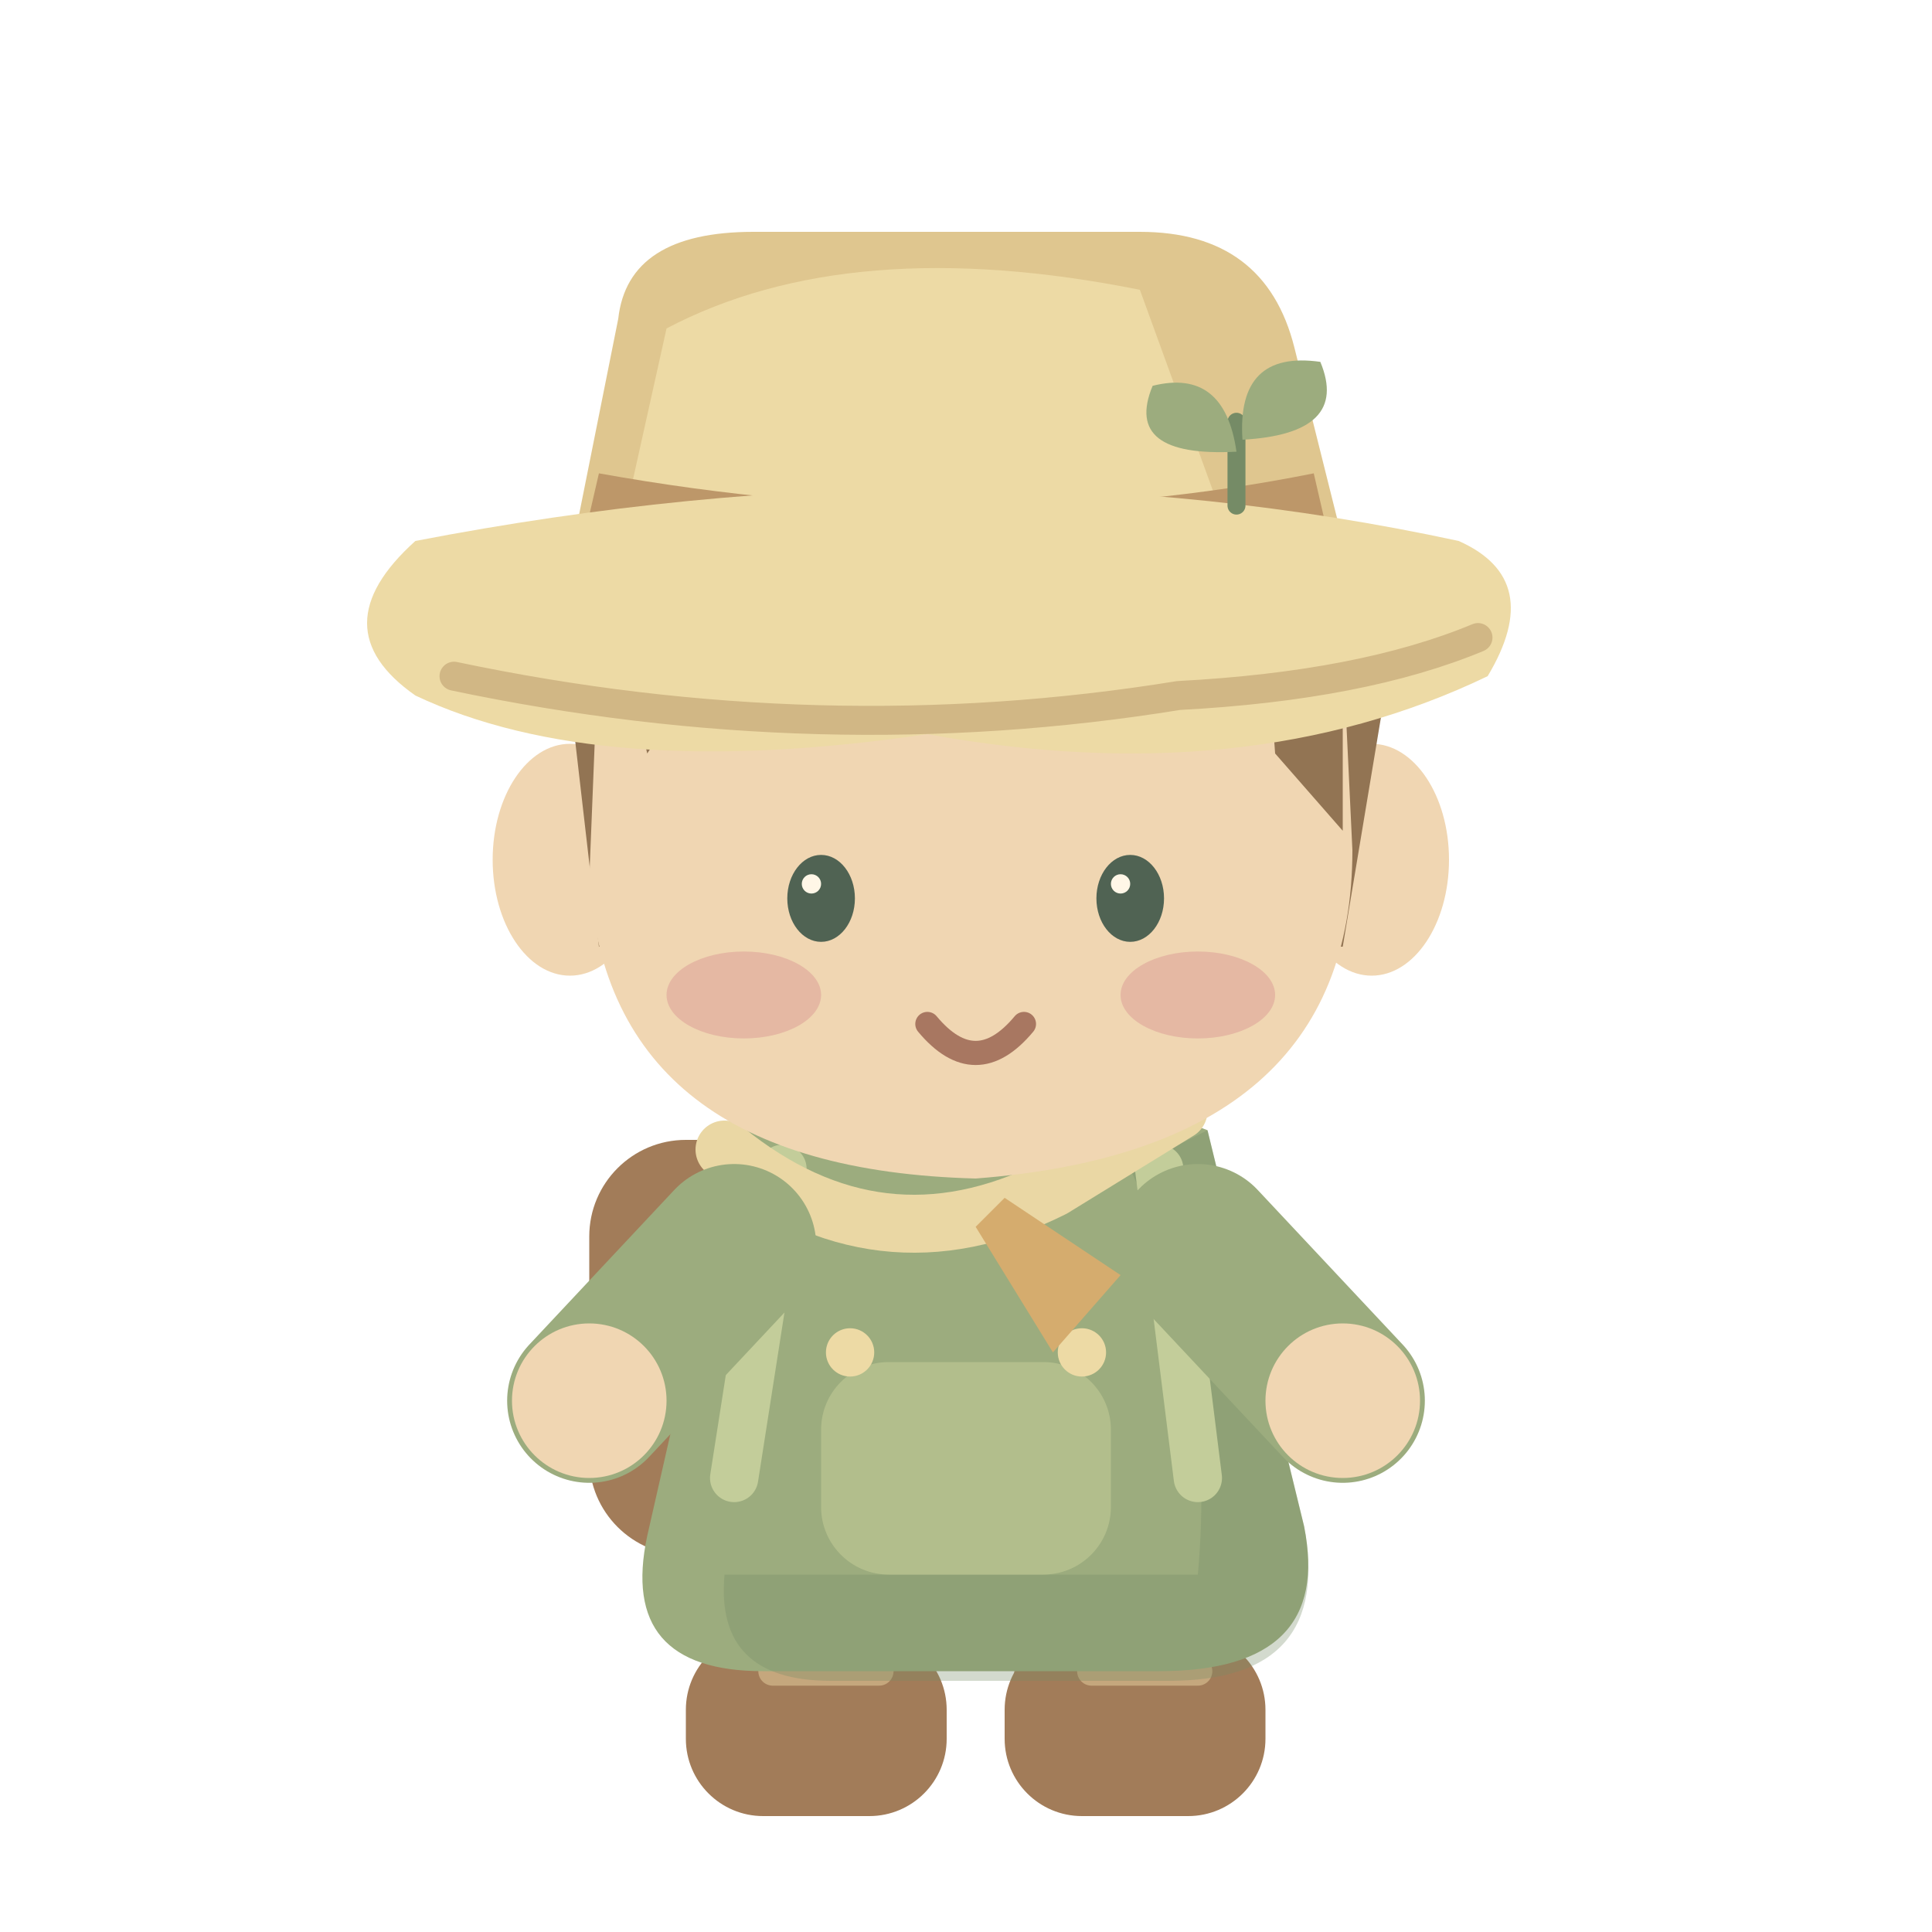
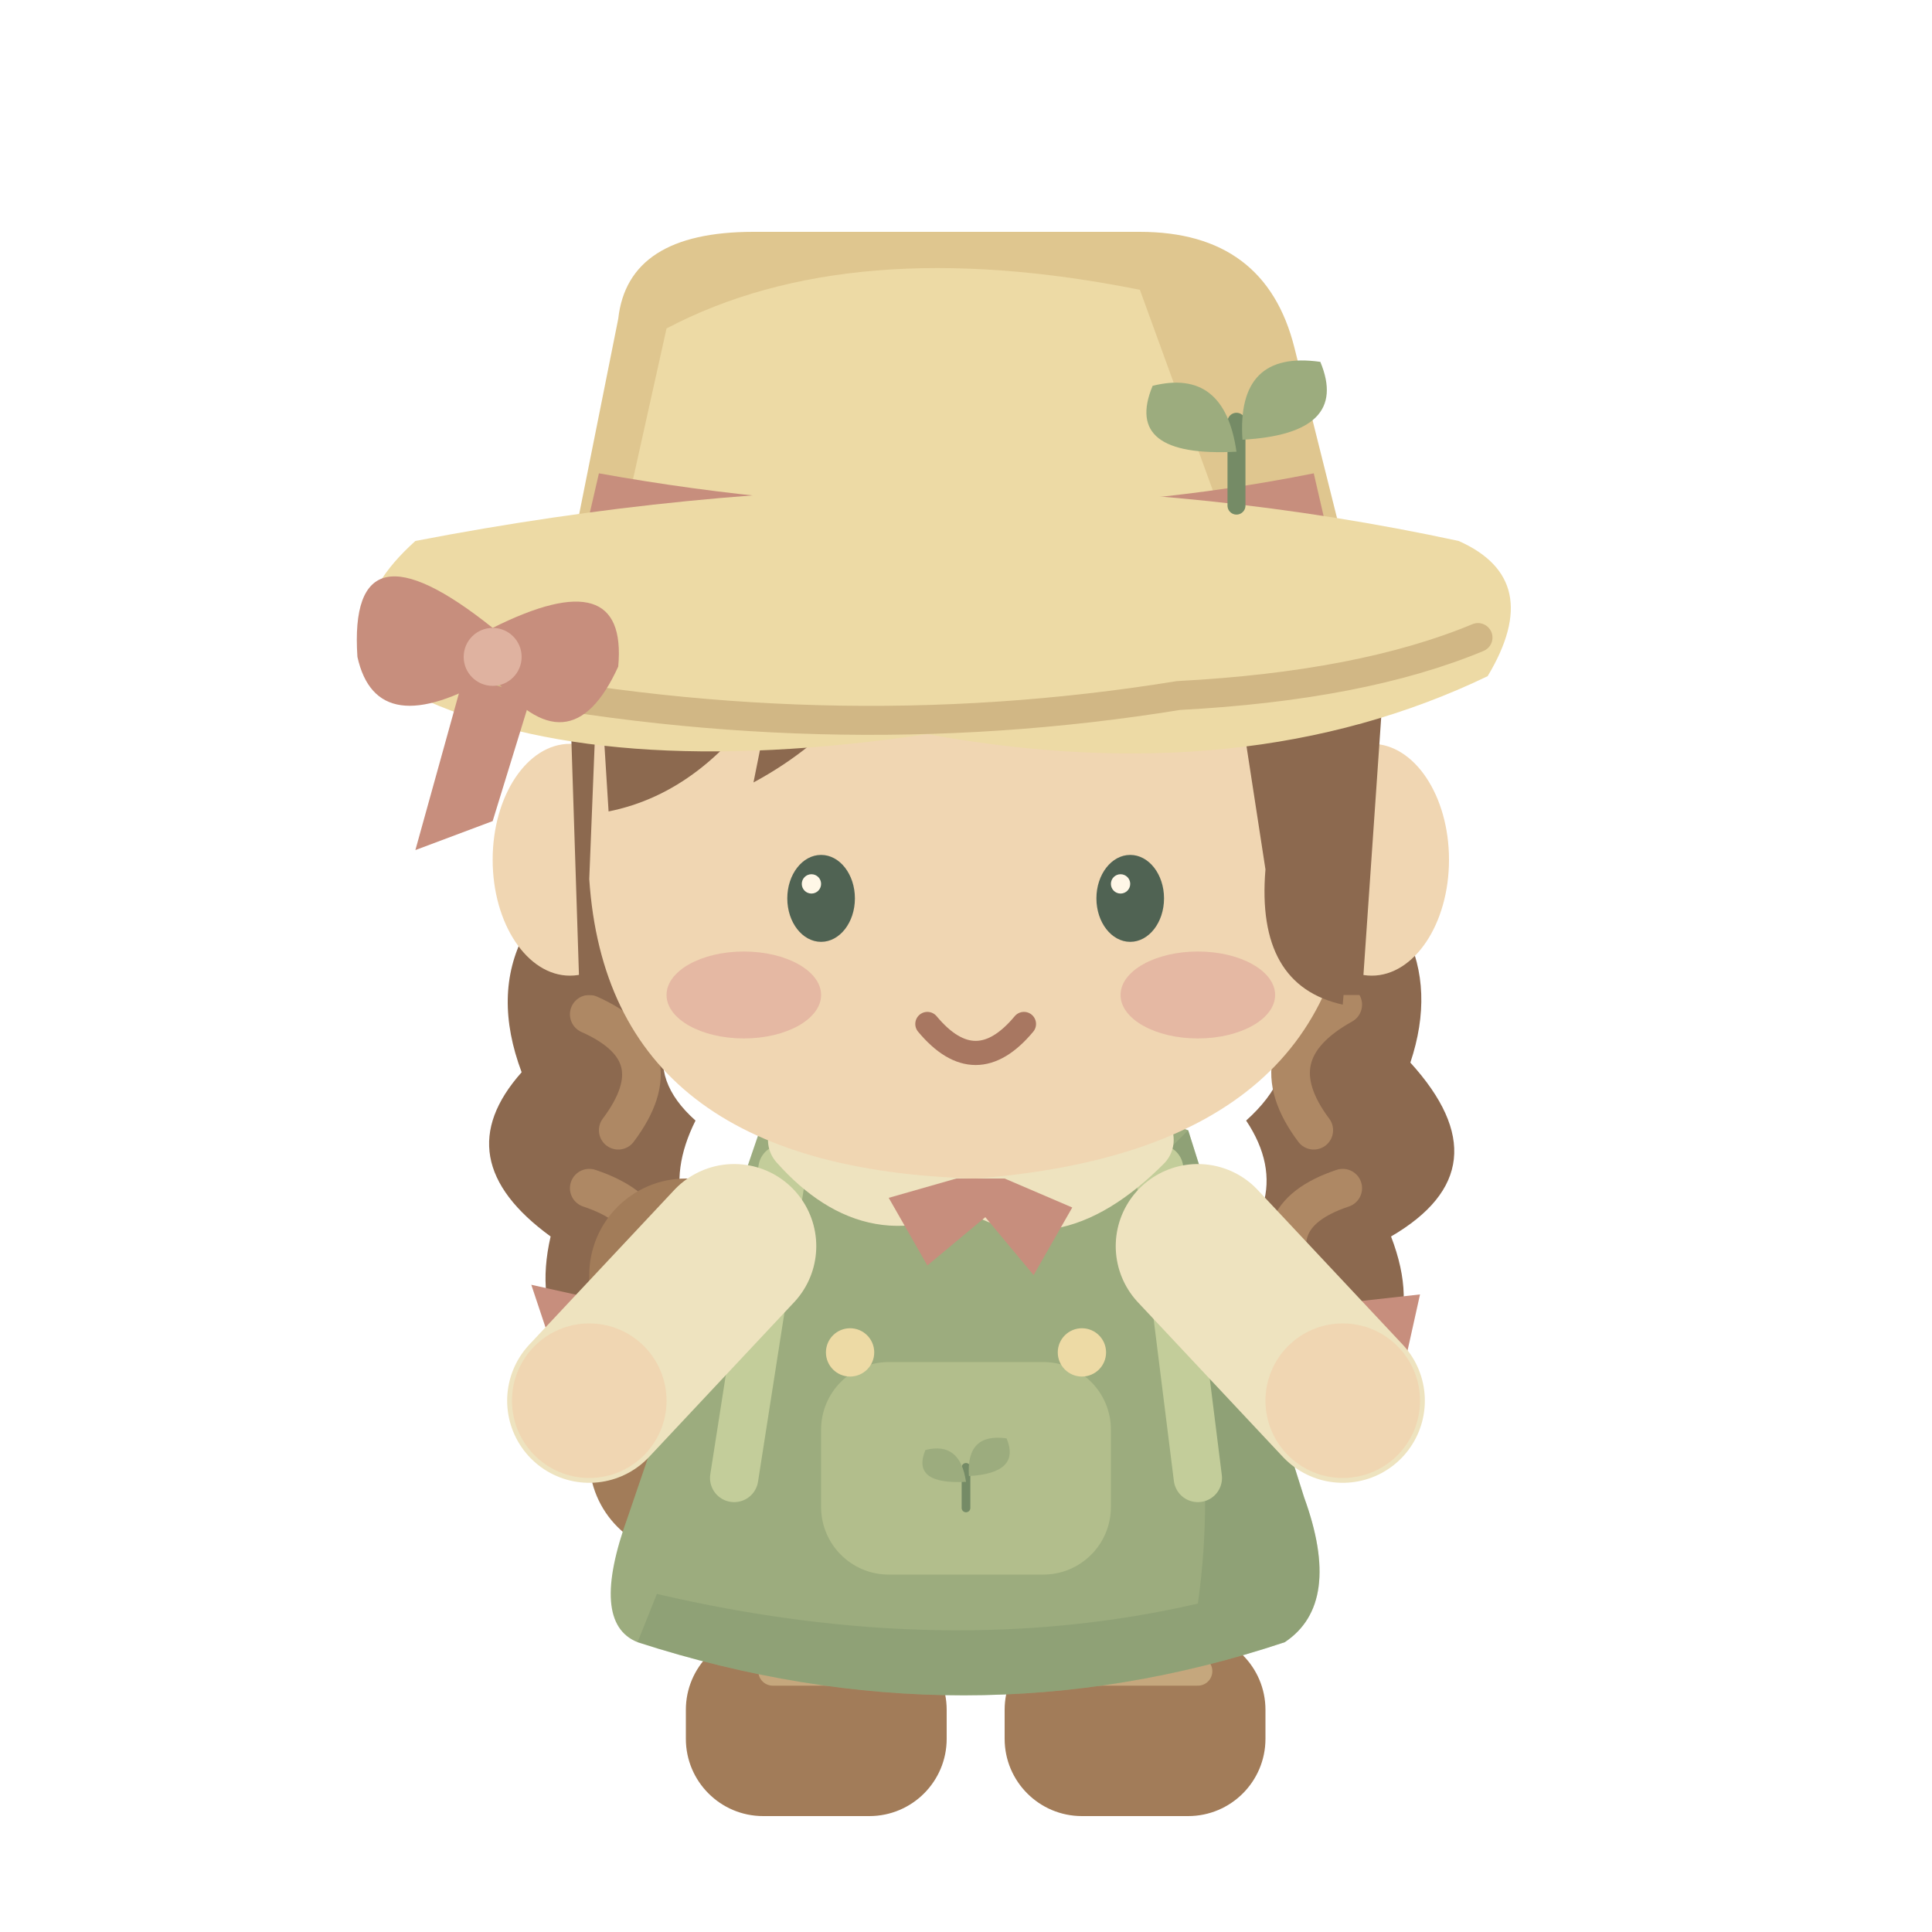
<svg xmlns="http://www.w3.org/2000/svg" width="200" height="200" viewBox="0 0 200 200">
-   <rect x="61" y="118" width="31" height="43" rx="10" fill="#a27c59" />
-   <rect x="76" y="156" width="20" height="29" rx="8" fill="#b29a76" />
-   <rect x="105" y="156" width="20" height="29" rx="8" fill="#b29a76" />
+   <path d="M67 86Q48 95 54 111Q46 120 57 128Q54 141 68 146L77 133Q67 126 72 116Q63 108 78 98Z" fill="#8c694f" />
+   <path d="M134 86Q151 95 146 110Q156 121 144 128Q149 141 135 146L124 133Q135 125 129 116Q139 107 124 98Z" fill="#8c694f" />
+   <path d="M61 105Q70 109 64 117M61 123Q70 126 66 134M139 104Q130 109 136 117M139 123Q130 126 135 134" fill="none" stroke="#ae8864" stroke-width="4" stroke-linecap="round" stroke-linejoin="round" />
+   <path d="M64 135 55 133 58 142 67 140 74 145 77 137 68 135Z" fill="#c78e7d" />
+   <path d="M135 135 126 137 129 145 137 140 145 143 147 134 138 135Z" fill="#c78e7d" />
+   <rect x="61" y="122" width="31" height="39" rx="10" fill="#a27c59" />
+   <rect x="77" y="157" width="18" height="28" rx="8" fill="#eee3bf" />
+   <rect x="107" y="157" width="18" height="28" rx="8" fill="#eee3bf" />
  <rect x="71" y="169" width="27" height="19" rx="8" fill="#a27c59" />
  <rect x="104" y="169" width="27" height="19" rx="8" fill="#a27c59" />
  <path d="M80 173H91M113 173H124" fill="none" stroke="#c5a77d" stroke-width="3" stroke-linecap="round" stroke-linejoin="round" />
-   <path d="M77 115Q100 107 125 117L135 158Q138 173 120 173H79Q64 173 67 159Z" fill="#9cac7e" />
-   <path d="M117 121Q126 141 124 163H75Q74 174 86 174H121Q138 174 135 158L125 117Z" fill="#758b66" opacity=".32" />
+   <path d="M79 116Q100 109 123 117L135 155Q139 166 133 170Q100 181 66 170Q61 168 65 157Z" fill="#9cac7e" />
+   <path d="M118 122Q127 145 124 166Q98 172 68 165L66 170Q100 181 133 170Q139 166 135 155L123 117Z" fill="#758b66" opacity=".32" />
  <path d="M81 121 76 153M120 121 124 153" fill="none" stroke="#c3cd9a" stroke-width="5" stroke-linecap="round" stroke-linejoin="round" />
  <rect x="85" y="141" width="30" height="22" rx="7" fill="#b2be8c" />
  <circle cx="88" cy="140" r="2.5" fill="#eddaa5" />
  <circle cx="112" cy="140" r="2.5" fill="#eddaa5" />
-   <path d="M75 119Q91 132 109 123L122 115" fill="none" stroke="#ead7a4" stroke-width="6" stroke-linecap="round" stroke-linejoin="round" />
-   <path d="M104 124 116 132 109 140 101 127Z" fill="#d5ac6e" />
-   <path d="M76 129 61 145" fill="none" stroke="#9cac7e" stroke-width="17" stroke-linecap="round" stroke-linejoin="round" />
-   <path d="M124 129 139 145" fill="none" stroke="#9cac7e" stroke-width="17" stroke-linecap="round" stroke-linejoin="round" />
+   <path d="M83 118Q91 127 100 121Q108 128 118 118" fill="none" stroke="#eee3bf" stroke-width="7" stroke-linecap="round" stroke-linejoin="round" />
+   <path d="M99 122 92 124 96 131 102 126 107 132 111 125 104 122Z" fill="#c78e7d" />
+   <g transform="translate(100 154) scale(0.3)">
+     <path d="M0 7V-7" fill="none" stroke="#758b66" stroke-width="3" stroke-linecap="round" stroke-linejoin="round" />
+     <path d="M0-2Q-19-1-14-13Q-2-16 0-2M1-4Q0-19 14-17Q19-5 1-4" fill="#9cac7e" />
+   </g>
+   <path d="M76 129 61 145" fill="none" stroke="#eee3bf" stroke-width="17" stroke-linecap="round" stroke-linejoin="round" />
+   <path d="M124 129 139 145" fill="none" stroke="#eee3bf" stroke-width="17" stroke-linecap="round" stroke-linejoin="round" />
  <circle cx="61" cy="145" r="8" fill="#f0d6b2" />
  <circle cx="139" cy="145" r="8" fill="#f0d6b2" />
  <ellipse cx="59" cy="89" rx="8" ry="12" fill="#f0d6b2" />
  <ellipse cx="142" cy="89" rx="8" ry="12" fill="#f0d6b2" />
-   <path d="M59 72Q58 36 99 37Q141 35 143 74L139 98H62Z" fill="#927453" />
+   <path d="M59 72Q58 36 99 37Q141 35 143 74L141 103H60Z" fill="#8c694f" />
  <path d="M62 66Q100 46 139 67L140 88Q140 119 101 122Q63 121 61 91Z" fill="#f0d6b2" />
-   <path d="M64 65Q76 52 89 57L80 76 73 69 67 78Z" fill="#927453" />
-   <path d="M131 64 139 67 139 86 132 78Z" fill="#927453" />
+   <path d="M62 68Q72 52 96 59Q91 74 78 81L80 71Q73 82 63 84Z" fill="#8c694f" />
+   <path d="M127 62Q139 65 141 80L139 104Q130 102 131 90L129 77Z" fill="#8c694f" />
+   <path d="M68 71Q77 62 88 63" fill="none" stroke="#ae8864" stroke-width="3" stroke-linecap="round" stroke-linejoin="round" />
  <ellipse cx="77" cy="103" rx="8" ry="4.5" fill="#dfa89b" opacity=".65" />
  <ellipse cx="124" cy="103" rx="8" ry="4.5" fill="#dfa89b" opacity=".65" />
  <ellipse cx="85" cy="93" rx="3.5" ry="4.5" fill="#506353" />
  <ellipse cx="117" cy="93" rx="3.5" ry="4.5" fill="#506353" />
  <circle cx="84" cy="91.5" r="1" fill="#fff7e7" />
  <circle cx="116" cy="91.5" r="1" fill="#fff7e7" />
  <path d="M96 106Q101 112 106 106" fill="none" stroke="#a87761" stroke-width="2.5" stroke-linecap="round" stroke-linejoin="round" />
  <path d="M59 58 64 33Q65 24 78 24H118Q131 24 134 36L140 60Z" fill="#dfc68f" />
  <path d="M69 34Q88 24 118 30L126 52H65Z" fill="#eddaa5" />
-   <path d="M62 49Q101 56 136 49L139 62H59Z" fill="#bd9769" />
+   <path d="M62 49Q101 56 136 49L139 62H59Z" fill="#c78e7d" />
  <path d="M43 56Q100 45 151 56Q160 60 154 70Q129 82 96 76Q62 81 43 72Q33 65 43 56Z" fill="#eddaa5" />
  <path d="M47 70Q85 78 122 72Q141 71 153 66" fill="none" stroke="#d1b785" stroke-width="3" stroke-linecap="round" stroke-linejoin="round" />
+   <path d="M51 65Q36 53 37 68Q39 77 51 70Q59 80 64 69Q65 58 51 65Z" fill="#c78e7d" />
+   <path d="M48 70 43 88 51 85 55 72" fill="#c78e7d" />
+   <circle cx="51" cy="68" r="3" fill="#dfb2a0" />
  <g transform="translate(128 48) scale(0.62)">
    <path d="M0 7V-7" fill="none" stroke="#758b66" stroke-width="3" stroke-linecap="round" stroke-linejoin="round" />
    <path d="M0-2Q-19-1-14-13Q-2-16 0-2M1-4Q0-19 14-17Q19-5 1-4" fill="#9cac7e" />
  </g>
</svg>
